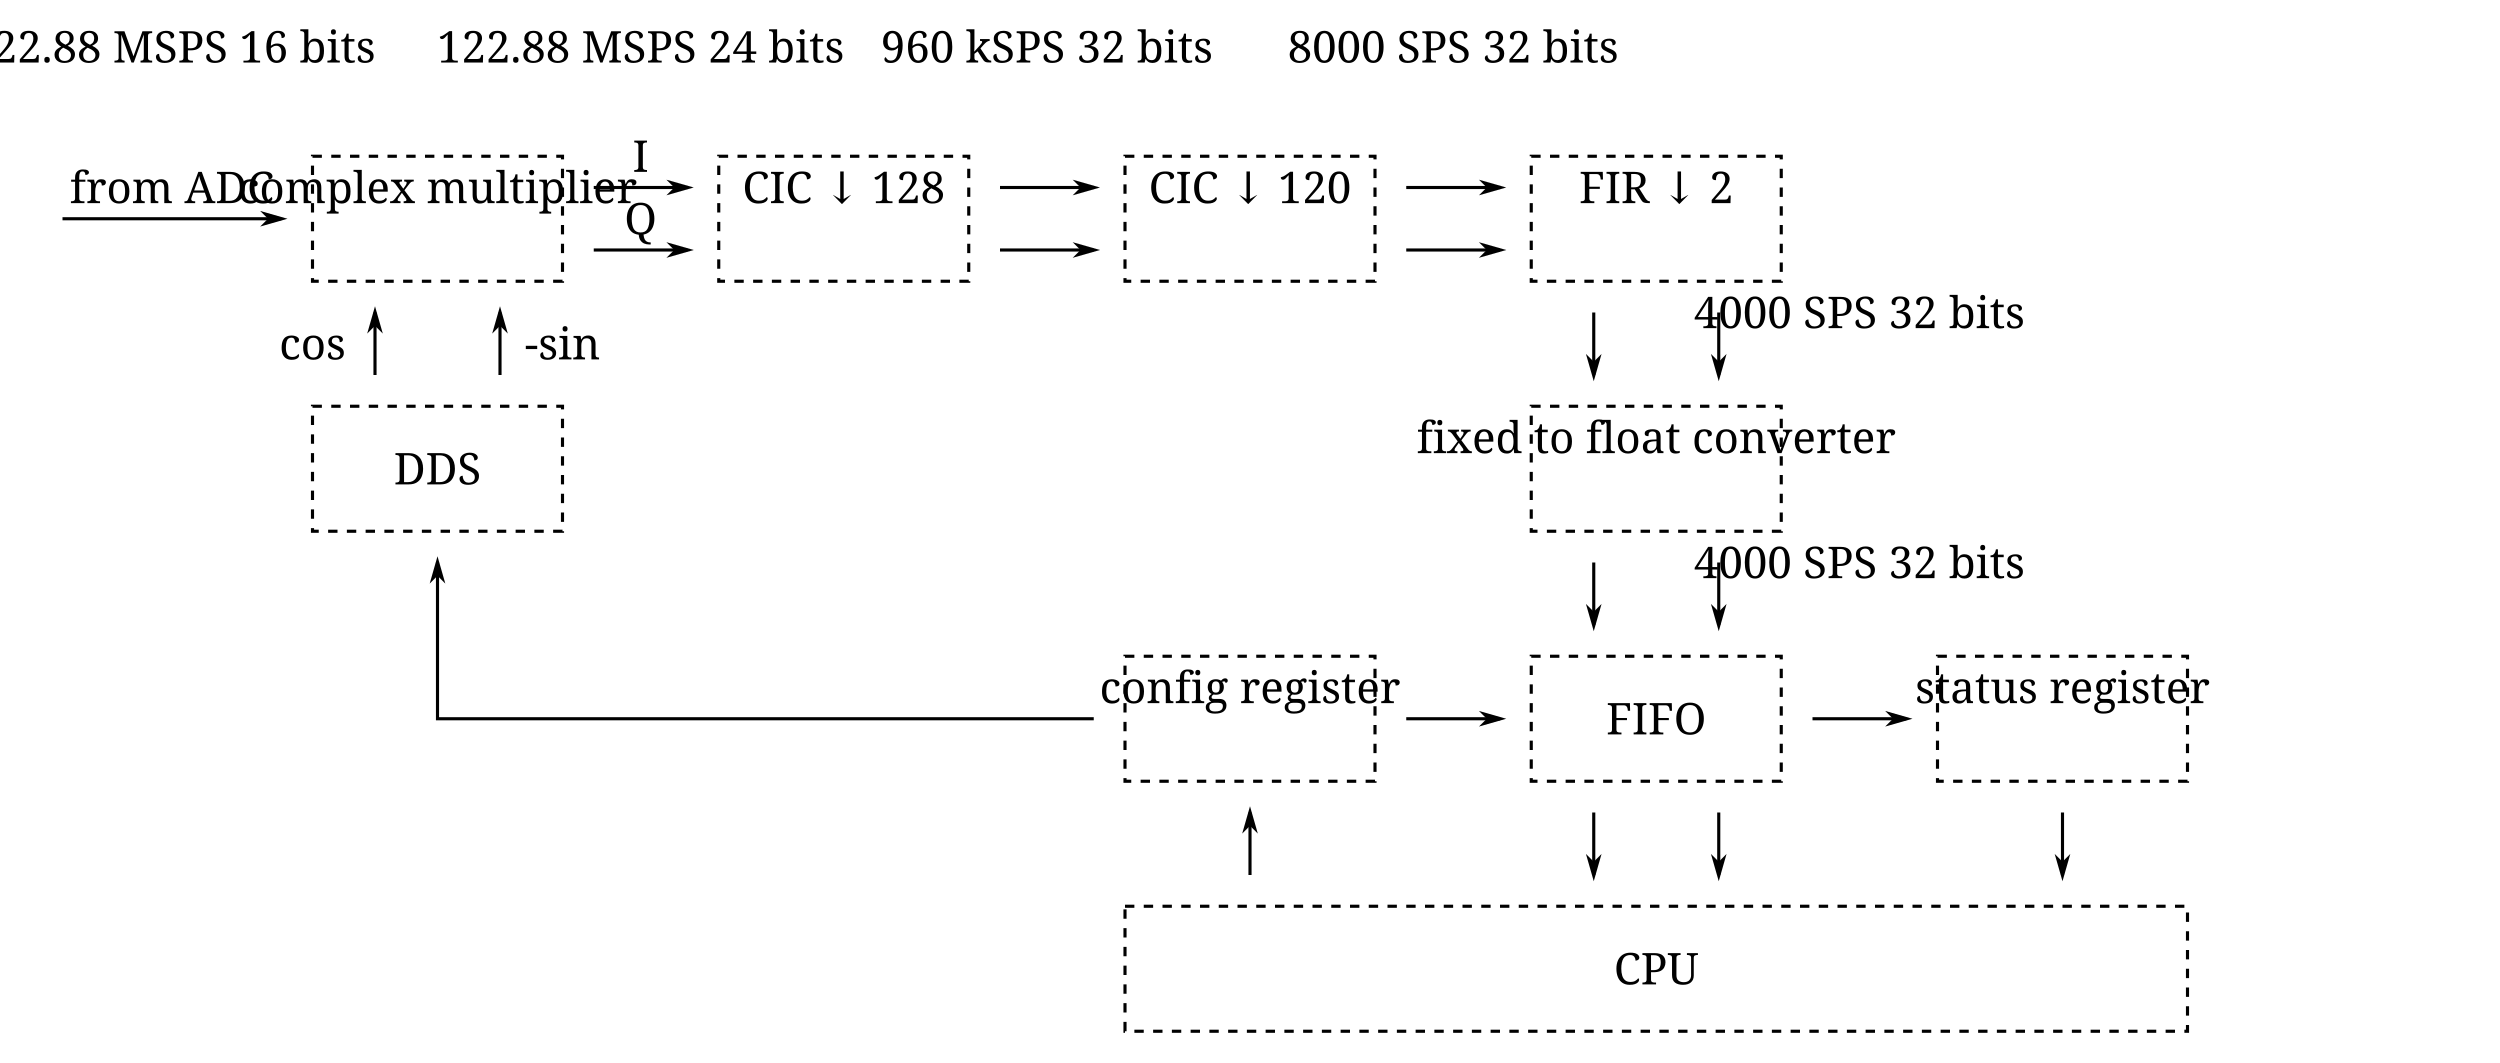
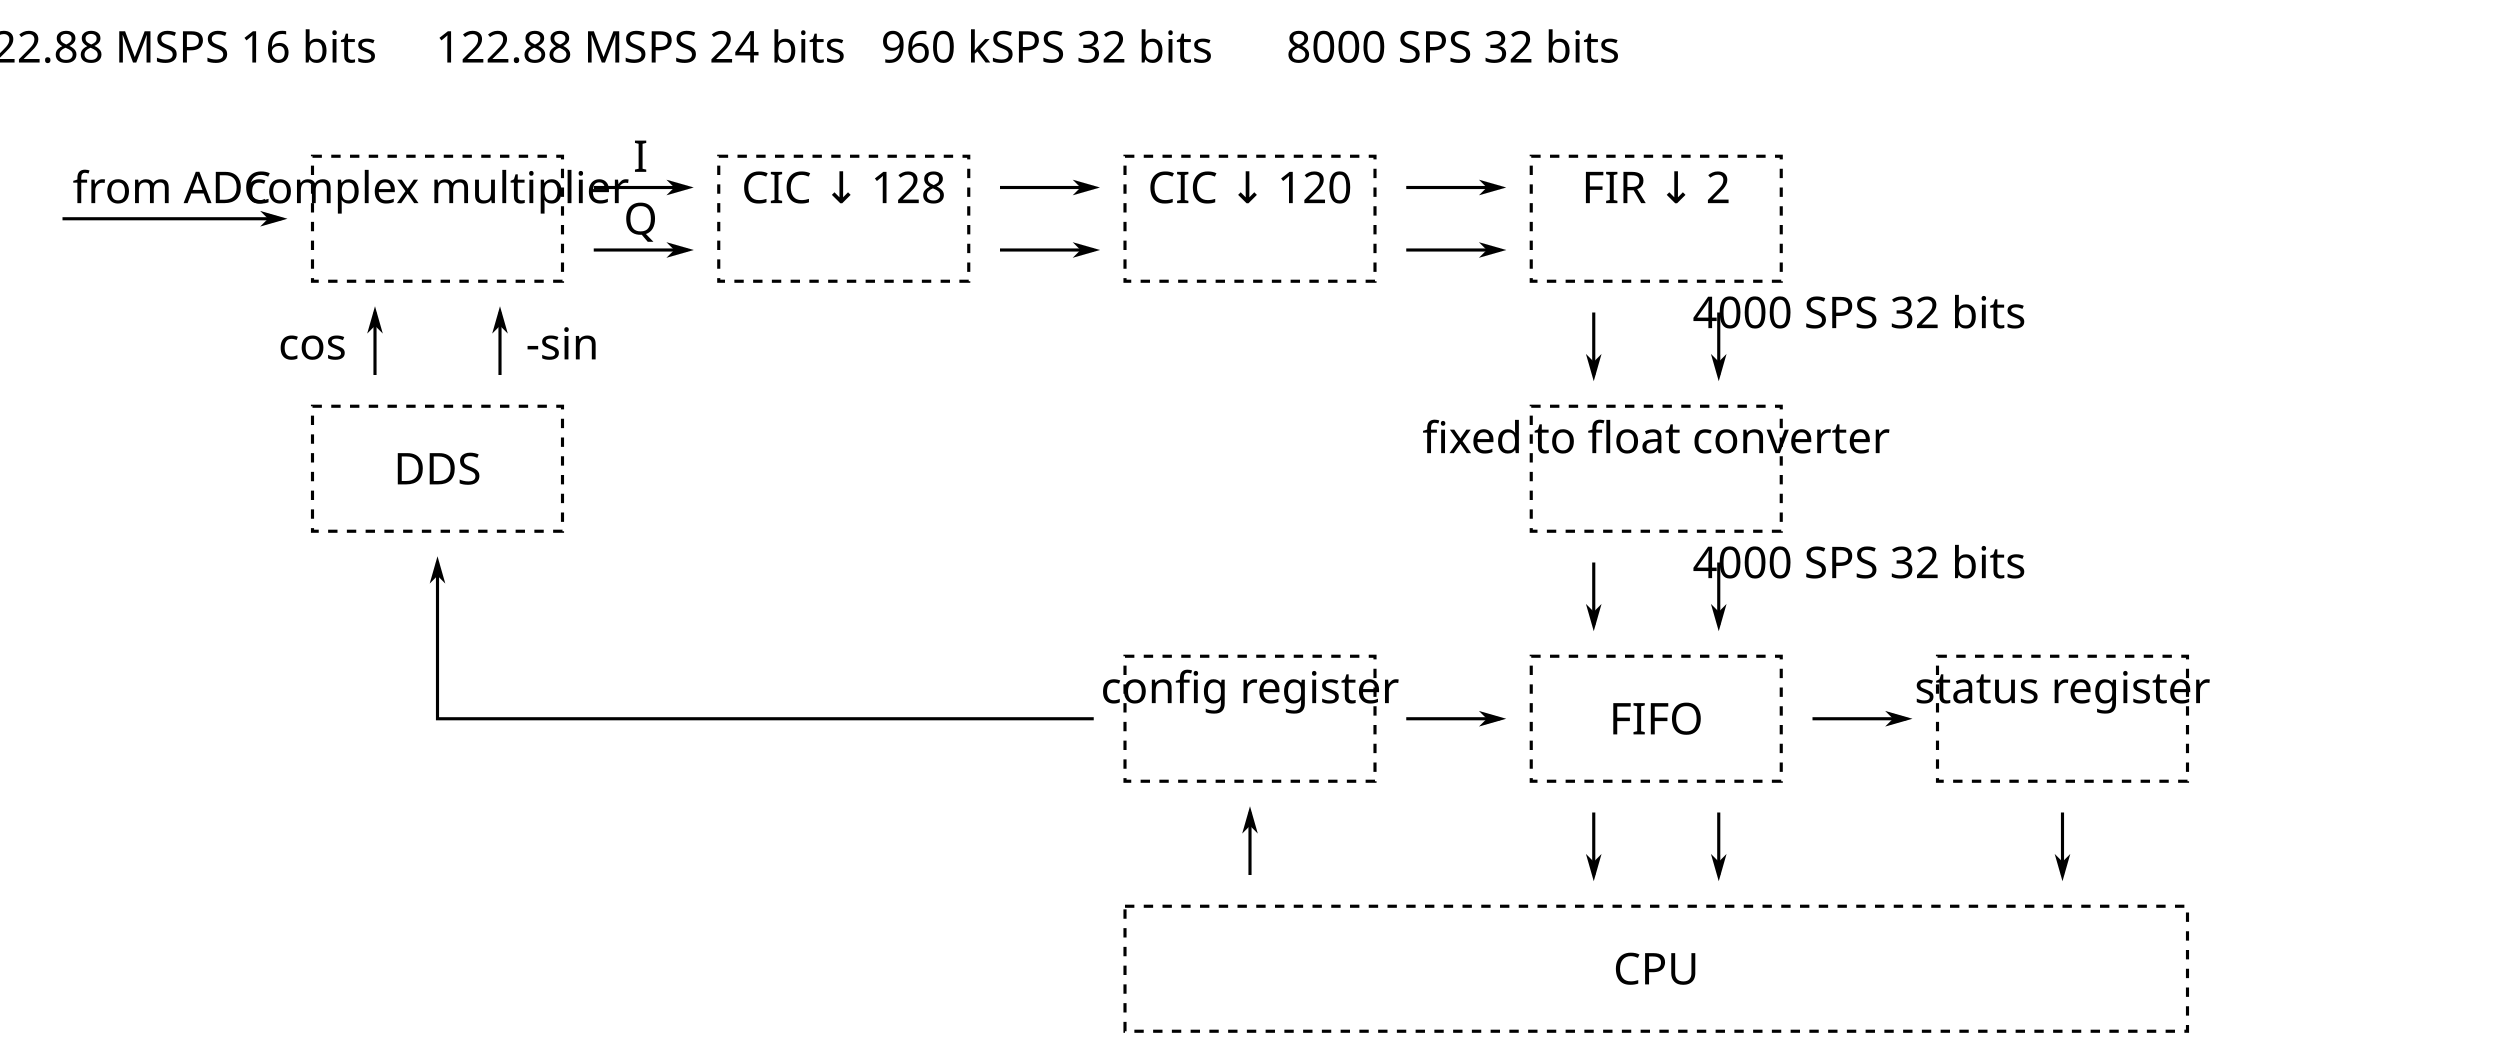
<svg xmlns="http://www.w3.org/2000/svg" width="800" height="340" version="1.1">
  <defs>
    <marker id="Arrow1L" overflow="visible" markerHeight="5" markerWidth="8.75" orient="auto-start-reverse" preserveAspectRatio="xMidYMid" refX="4.25" viewBox="0 0 8.75 5">
      <path transform="scale(-.5)" d="m0 0 5-5-17.5 5 17.5 5z" fill="context-stroke" fill-rule="evenodd" />
    </marker>
  </defs>
-   <text x="205" y="55" fill="#000000" font-family="Cambria" font-size="14px" text-align="center" text-anchor="middle" style="line-height:1.25">
+   <text x="205" y="55" fill="#000000" font-family="Carlito" font-size="14px" text-align="center" text-anchor="middle" style="line-height:1.25">
    <tspan>I</tspan>
  </text>
-   <text x="205" y="75" fill="#000000" font-family="Cambria" font-size="14px" text-align="center" text-anchor="middle" style="line-height:1.25">
+   <text x="205" y="75" fill="#000000" font-family="Carlito" font-size="14px" text-align="center" text-anchor="middle" style="line-height:1.25">
    <tspan>Q</tspan>
  </text>
-   <text x="55" y="20" fill="#000000" font-family="Cambria" font-size="14px" text-align="center" text-anchor="middle" style="line-height:1.25">
+   <text x="55" y="20" fill="#000000" font-family="Carlito" font-size="14px" text-align="center" text-anchor="middle" style="line-height:1.25">
    <tspan>122.88 MSPS</tspan>
    <tspan>16 bits</tspan>
  </text>
-   <text x="205" y="20" fill="#000000" font-family="Cambria" font-size="14px" text-align="center" text-anchor="middle" style="line-height:1.25">
+   <text x="205" y="20" fill="#000000" font-family="Carlito" font-size="14px" text-align="center" text-anchor="middle" style="line-height:1.25">
    <tspan>122.88 MSPS</tspan>
    <tspan>24 bits</tspan>
  </text>
  <path d="m190 60h30" fill="none" marker-end="url(#Arrow1L)" stroke="#000000" />
  <path d="m190 80h30" fill="none" marker-end="url(#Arrow1L)" stroke="#000000" />
-   <text x="140" y="65" fill="#000000" font-family="Cambria" font-size="14px" text-align="center" text-anchor="middle" style="line-height:1.25">
+   <text x="140" y="65" fill="#000000" font-family="Carlito" font-size="14px" text-align="center" text-anchor="middle" style="line-height:1.25">
    <tspan>complex</tspan>
    <tspan>multiplier</tspan>
  </text>
  <rect x="100" y="50" width="80" height="40" fill="none" stroke="#000000" stroke-dasharray="3, 3" />
  <rect x="230" y="50" width="80" height="40" fill="none" stroke="#000000" stroke-dasharray="3, 3" />
  <rect x="360" y="290" width="340" height="40" fill="none" stroke="#000000" stroke-dasharray="3, 3" />
  <rect x="490" y="210" width="80" height="40" fill="none" stroke="#000000" stroke-dasharray="3, 3" />
  <rect x="490" y="130" width="80" height="40" fill="none" stroke="#000000" stroke-dasharray="3, 3" />
-   <text x="270" y="65" fill="#000000" font-family="Cambria" font-size="14px" text-align="center" text-anchor="middle" style="line-height:1.25">
+   <text x="270" y="65" fill="#000000" font-family="Carlito" font-size="14px" text-align="center" text-anchor="middle" style="line-height:1.25">
    <tspan>CIC</tspan>
    <tspan>↓ 128</tspan>
  </text>
  <path d="m510 100v20" fill="none" marker-end="url(#Arrow1L)" stroke="#000000" />
  <path d="m550 100v20" fill="none" marker-end="url(#Arrow1L)" stroke="#000000" />
-   <text x="595" y="185" fill="#000000" font-family="Cambria" font-size="14px" text-align="center" text-anchor="middle" style="line-height:1.25">
+   <text x="595" y="185" fill="#000000" font-family="Carlito" font-size="14px" text-align="center" text-anchor="middle" style="line-height:1.25">
    <tspan>4000 SPS</tspan>
    <tspan>32 bits</tspan>
  </text>
-   <text x="335" y="20" fill="#000000" font-family="Cambria" font-size="14px" text-align="center" text-anchor="middle" style="line-height:1.25">
+   <text x="335" y="20" fill="#000000" font-family="Carlito" font-size="14px" text-align="center" text-anchor="middle" style="line-height:1.25">
    <tspan>960 kSPS</tspan>
    <tspan>32 bits</tspan>
  </text>
  <path d="m320 60h30" fill="none" marker-end="url(#Arrow1L)" stroke="#000000" />
  <path d="m320 80h30" fill="none" marker-end="url(#Arrow1L)" stroke="#000000" />
-   <text x="530" y="235" fill="#000000" font-family="Cambria" font-size="14px" text-align="center" text-anchor="middle" style="line-height:1.25">
+   <text x="530" y="235" fill="#000000" font-family="Carlito" font-size="14px" text-align="center" text-anchor="middle" style="line-height:1.25">
    <tspan>FIFO</tspan>
  </text>
-   <text x="400" y="225" fill="#000000" font-family="Cambria" font-size="14px" text-align="center" text-anchor="middle" style="line-height:1.25">
+   <text x="400" y="225" fill="#000000" font-family="Carlito" font-size="14px" text-align="center" text-anchor="middle" style="line-height:1.25">
    <tspan>config</tspan>
    <tspan>register</tspan>
  </text>
  <rect x="360" y="210" width="80" height="40" fill="none" stroke="#000000" stroke-dasharray="3, 3" />
-   <text x="530" y="315" fill="#000000" font-family="Cambria" font-size="14px" text-align="center" text-anchor="middle" style="line-height:1.25">
+   <text x="530" y="315" fill="#000000" font-family="Carlito" font-size="14px" text-align="center" text-anchor="middle" style="line-height:1.25">
    <tspan>CPU</tspan>
  </text>
  <path d="m510 260v20" fill="none" marker-end="url(#Arrow1L)" stroke="#000000" />
-   <text x="660" y="225" fill="#000000" font-family="Cambria" font-size="14px" text-align="center" text-anchor="middle" style="line-height:1.25">
+   <text x="660" y="225" fill="#000000" font-family="Carlito" font-size="14px" text-align="center" text-anchor="middle" style="line-height:1.25">
    <tspan>status</tspan>
    <tspan>register</tspan>
  </text>
  <rect x="620" y="210" width="80" height="40" fill="none" stroke="#000000" stroke-dasharray="3, 3" />
  <path d="m400 280v-20" fill="none" marker-end="url(#Arrow1L)" stroke="#000000" />
  <path d="m550 260v20" fill="none" marker-end="url(#Arrow1L)" stroke="#000000" />
  <path d="m660 260v20" fill="none" marker-end="url(#Arrow1L)" stroke="#000000" />
  <path d="m580 230h30" fill="none" marker-end="url(#Arrow1L)" stroke="#000000" />
  <path d="m450 230h30" fill="none" marker-end="url(#Arrow1L)" stroke="#000000" />
-   <text x="530" y="145" fill="#000000" font-family="Cambria" font-size="14px" text-align="center" text-anchor="middle" style="line-height:1.25">
+   <text x="530" y="145" fill="#000000" font-family="Carlito" font-size="14px" text-align="center" text-anchor="middle" style="line-height:1.25">
    <tspan>fixed to float</tspan>
    <tspan>converter</tspan>
  </text>
  <path d="m510 180v20" fill="none" marker-end="url(#Arrow1L)" stroke="#000000" />
  <path d="m550 180v20" fill="none" marker-end="url(#Arrow1L)" stroke="#000000" />
-   <text x="595" y="105" fill="#000000" font-family="Cambria" font-size="14px" text-align="center" text-anchor="middle" style="line-height:1.25">
+   <text x="595" y="105" fill="#000000" font-family="Carlito" font-size="14px" text-align="center" text-anchor="middle" style="line-height:1.25">
    <tspan>4000 SPS</tspan>
    <tspan>32 bits</tspan>
  </text>
  <rect x="360" y="50" width="80" height="40" fill="none" stroke="#000000" stroke-dasharray="3, 3" />
-   <text x="400" y="65" fill="#000000" font-family="Cambria" font-size="14px" text-align="center" text-anchor="middle" style="line-height:1.25">
+   <text x="400" y="65" fill="#000000" font-family="Carlito" font-size="14px" text-align="center" text-anchor="middle" style="line-height:1.25">
    <tspan>CIC</tspan>
    <tspan>↓ 120</tspan>
  </text>
-   <text x="465" y="20" fill="#000000" font-family="Cambria" font-size="14px" text-align="center" text-anchor="middle" style="line-height:1.25">
+   <text x="465" y="20" fill="#000000" font-family="Carlito" font-size="14px" text-align="center" text-anchor="middle" style="line-height:1.25">
    <tspan>8000 SPS</tspan>
    <tspan>32 bits</tspan>
  </text>
  <path d="m450 60h30" fill="none" marker-end="url(#Arrow1L)" stroke="#000000" />
  <path d="m450 80h30" fill="none" marker-end="url(#Arrow1L)" stroke="#000000" />
  <rect x="490" y="50" width="80" height="40" fill="none" stroke="#000000" stroke-dasharray="3, 3" />
-   <text x="530" y="65" fill="#000000" font-family="Cambria" font-size="14px" text-align="center" text-anchor="middle" style="line-height:1.25">
+   <text x="530" y="65" fill="#000000" font-family="Carlito" font-size="14px" text-align="center" text-anchor="middle" style="line-height:1.25">
    <tspan>FIR</tspan>
    <tspan>↓ 2</tspan>
  </text>
  <rect x="100" y="130" width="80" height="40" fill="none" stroke="#000000" stroke-dasharray="3, 3" />
  <path d="m120 120v-20" fill="none" marker-end="url(#Arrow1L)" stroke="#000000" />
  <path d="m160 120v-20" fill="none" marker-end="url(#Arrow1L)" stroke="#000000" />
-   <text x="140" y="155" fill="#000000" font-family="Cambria" font-size="14px" text-align="center" text-anchor="middle" style="line-height:1.25">
+   <text x="140" y="155" fill="#000000" font-family="Carlito" font-size="14px" text-align="center" text-anchor="middle" style="line-height:1.25">
    <tspan>DDS</tspan>
  </text>
-   <text x="100" y="115" fill="#000000" font-family="Cambria" font-size="14px" text-align="center" text-anchor="middle" style="line-height:1.25">
+   <text x="100" y="115" fill="#000000" font-family="Carlito" font-size="14px" text-align="center" text-anchor="middle" style="line-height:1.25">
    <tspan>cos</tspan>
  </text>
-   <text x="180" y="115" fill="#000000" font-family="Cambria" font-size="14px" text-align="center" text-anchor="middle" style="line-height:1.25">
+   <text x="180" y="115" fill="#000000" font-family="Carlito" font-size="14px" text-align="center" text-anchor="middle" style="line-height:1.25">
    <tspan>-sin</tspan>
  </text>
  <path d="m350 230h-210v-50" fill="none" marker-end="url(#Arrow1L)" stroke="#000000" />
  <path d="m20 70h70" fill="none" marker-end="url(#Arrow1L)" stroke="#000000" />
-   <text x="55" y="65" fill="#000000" font-family="Cambria" font-size="14px" text-align="center" text-anchor="middle" style="line-height:1.25">
+   <text x="55" y="65" fill="#000000" font-family="Carlito" font-size="14px" text-align="center" text-anchor="middle" style="line-height:1.25">
    <tspan>from ADC</tspan>
  </text>
</svg>
